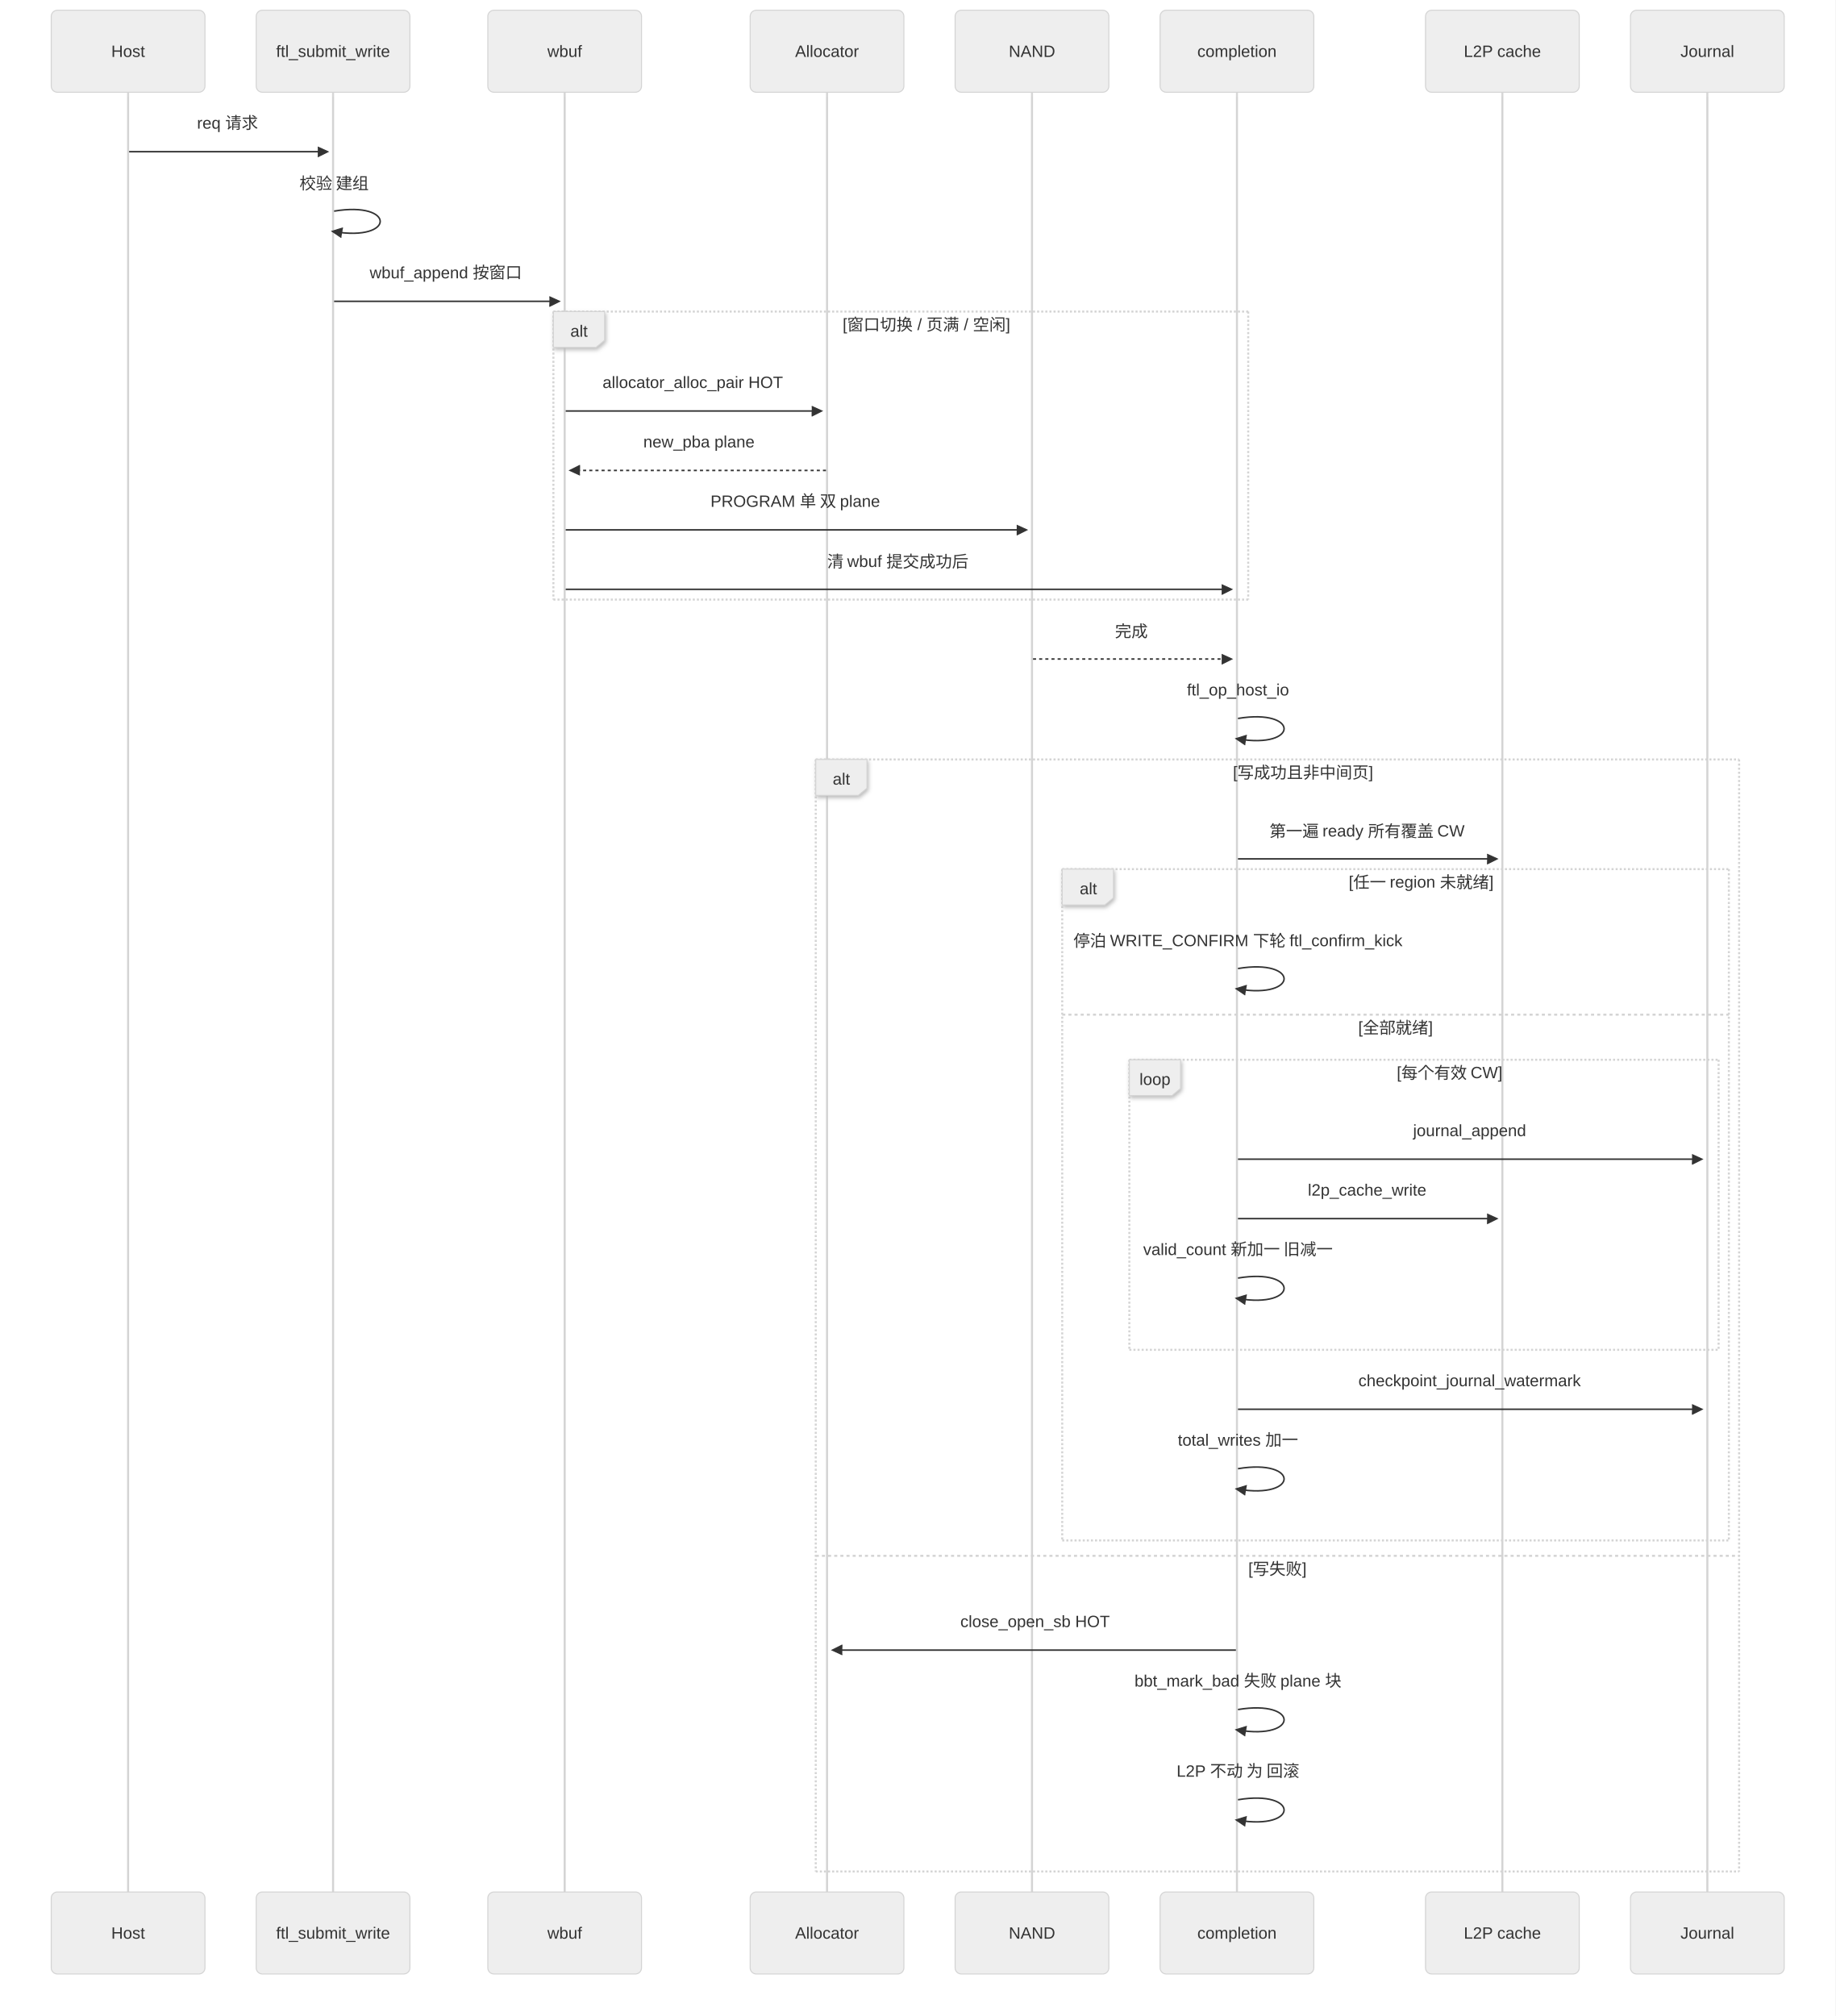
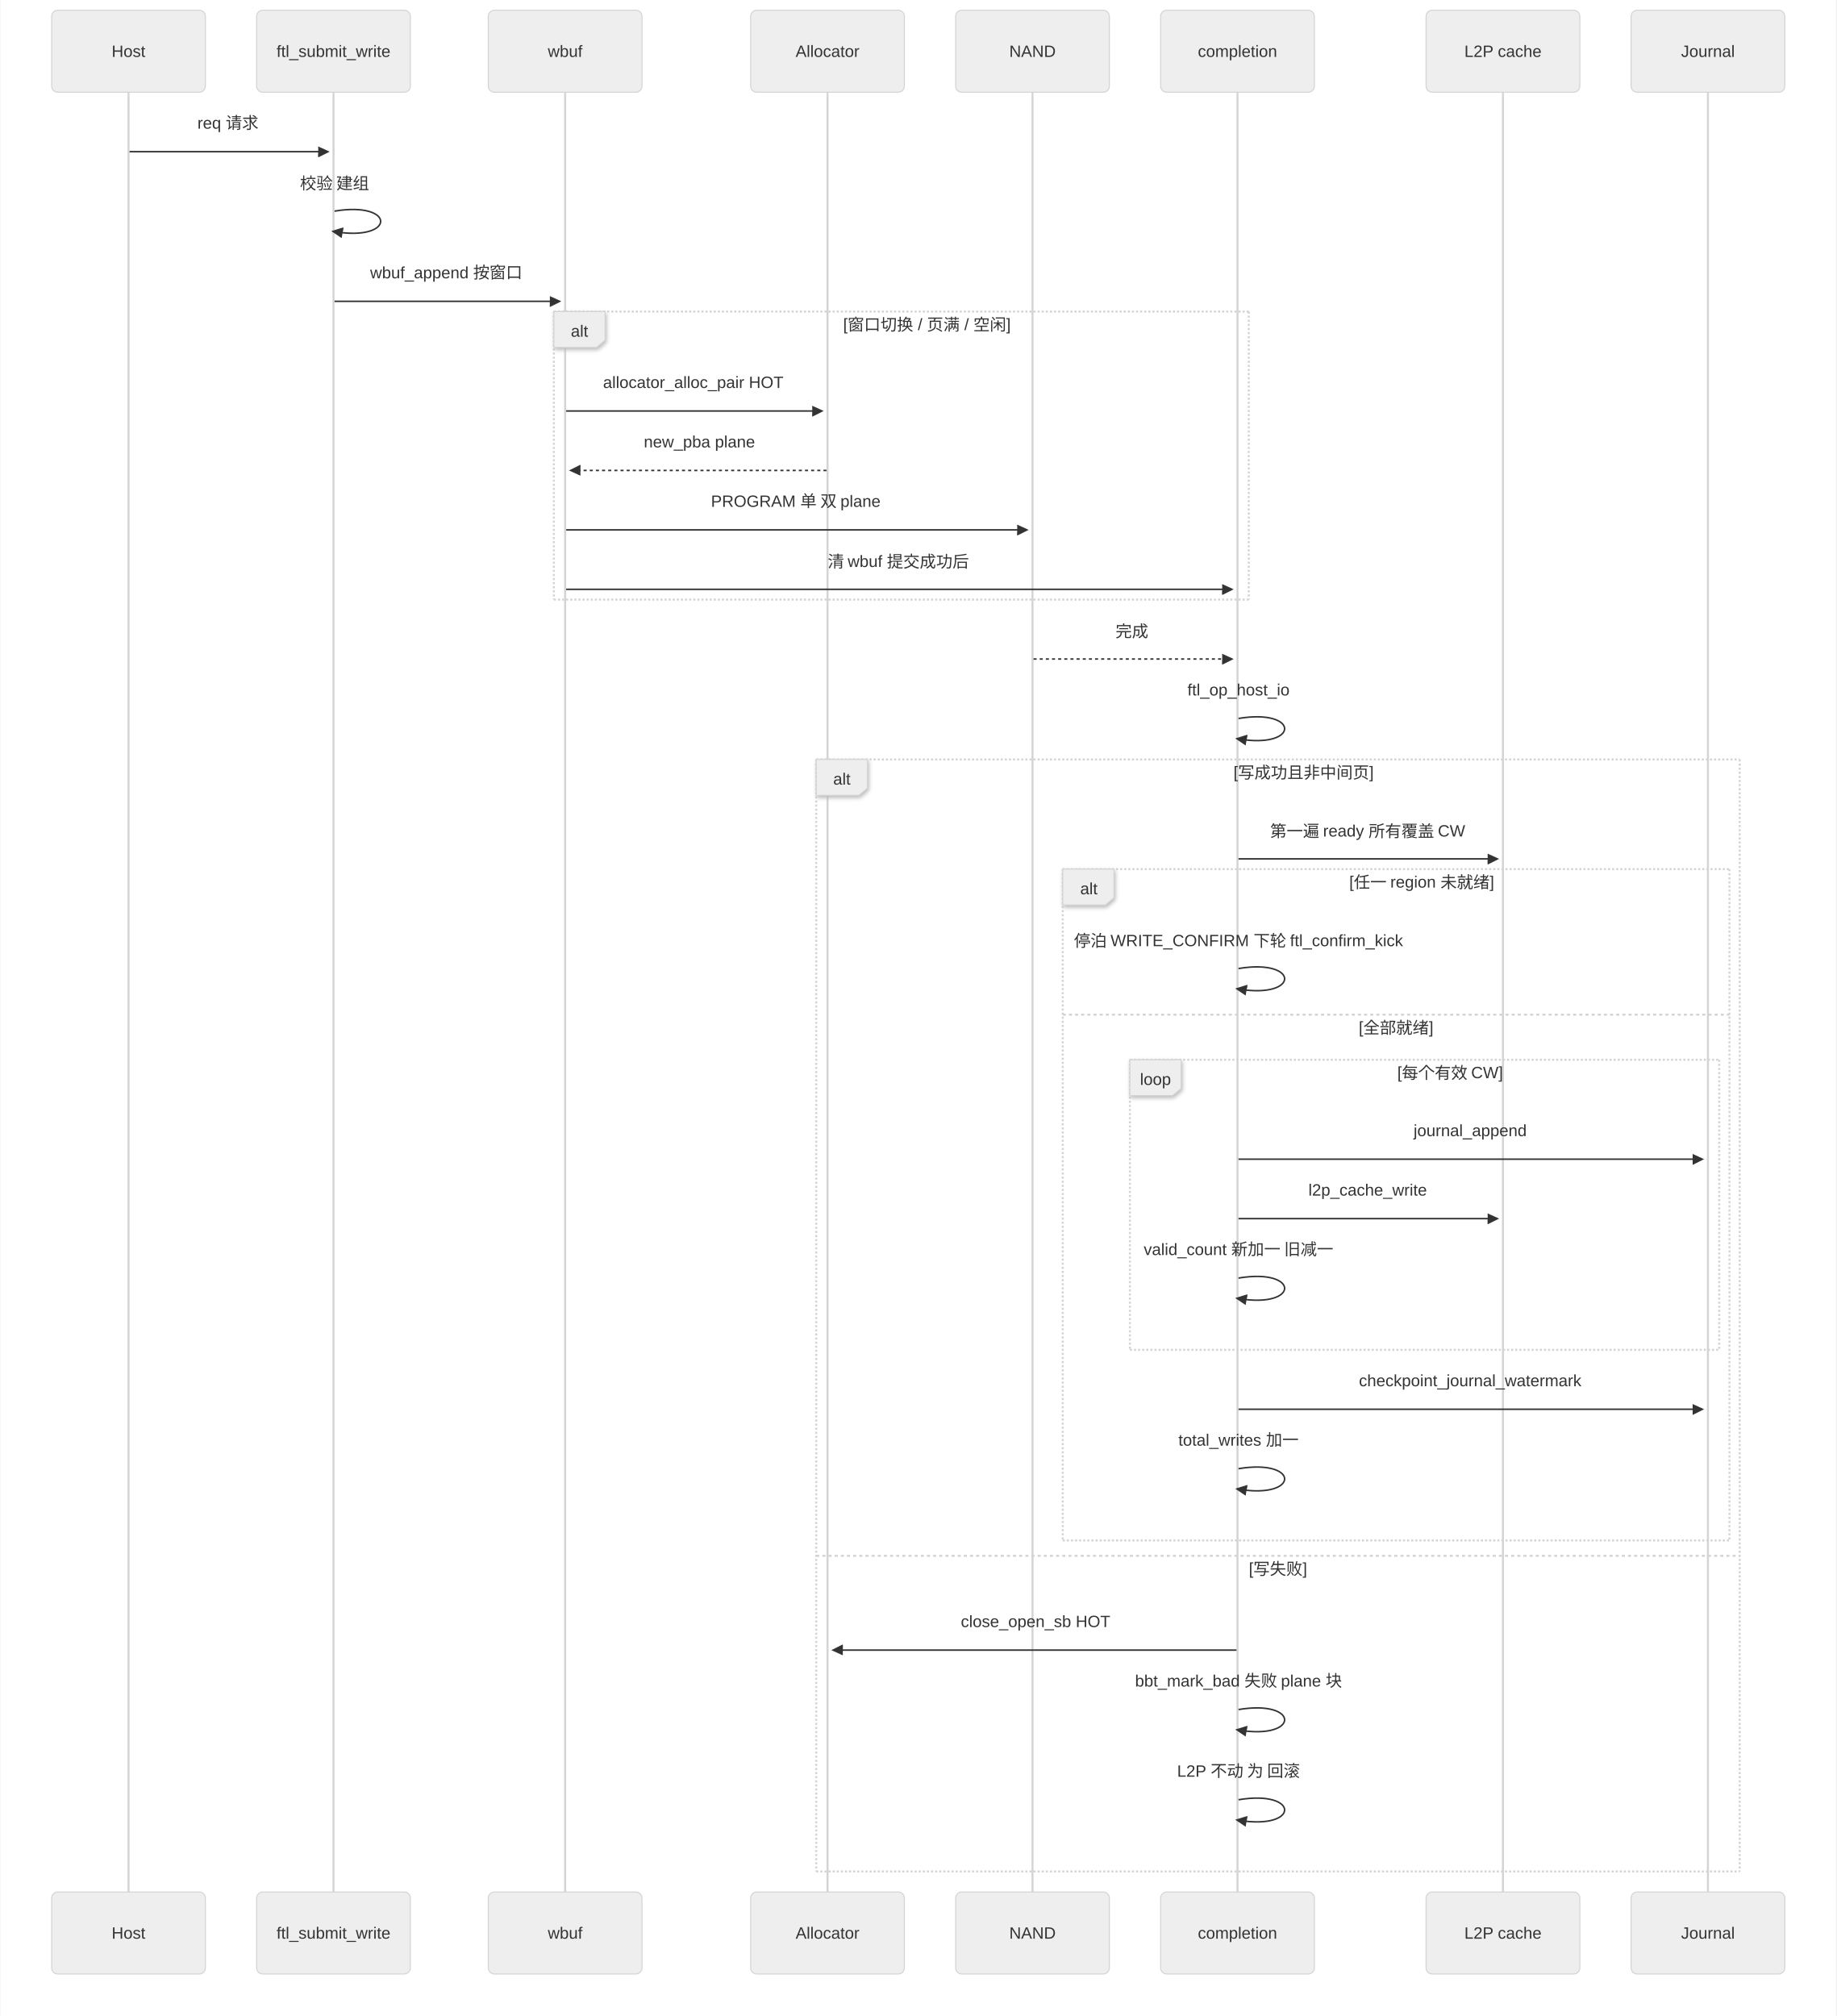
- <svg xmlns="http://www.w3.org/2000/svg" id="d22" width="100%" style="max-width: 1791px;" viewBox="-50 -10 1791 1967" role="graphics-document document" aria-roledescription="sequence">
+ <svg xmlns="http://www.w3.org/2000/svg" id="d22" width="900" height="988" viewBox="-50 -10 1791 1967" role="graphics-document document" aria-roledescription="sequence">
  <rect x="-50" y="-10" width="1791" height="1967" fill="#ffffff" />
  <g>
    <rect x="1541" y="1836" fill="#eaeaea" stroke="#666" width="150" height="80" name="J" rx="6" ry="6" class="actor actor-bottom" data-look="neo" filter="url(#d22-drop-shadow)" />
    <text x="1616" y="1876" dominant-baseline="central" alignment-baseline="central" class="actor actor-box" style="text-anchor: middle; font-size: 16px; font-weight: 400;">
      <tspan x="1616" dy="0">Journal</tspan>
    </text>
  </g>
  <g>
    <rect x="1341" y="1836" fill="#eaeaea" stroke="#666" width="150" height="80" name="L" rx="6" ry="6" class="actor actor-bottom" data-look="neo" filter="url(#d22-drop-shadow)" />
    <text x="1416" y="1876" dominant-baseline="central" alignment-baseline="central" class="actor actor-box" style="text-anchor: middle; font-size: 16px; font-weight: 400;">
      <tspan x="1416" dy="0">L2P cache</tspan>
    </text>
  </g>
  <g>
    <rect x="1082" y="1836" fill="#eaeaea" stroke="#666" width="150" height="80" name="C" rx="6" ry="6" class="actor actor-bottom" data-look="neo" filter="url(#d22-drop-shadow)" />
    <text x="1157" y="1876" dominant-baseline="central" alignment-baseline="central" class="actor actor-box" style="text-anchor: middle; font-size: 16px; font-weight: 400;">
      <tspan x="1157" dy="0">completion</tspan>
    </text>
  </g>
  <g>
    <rect x="882" y="1836" fill="#eaeaea" stroke="#666" width="150" height="80" name="N" rx="6" ry="6" class="actor actor-bottom" data-look="neo" filter="url(#d22-drop-shadow)" />
    <text x="957" y="1876" dominant-baseline="central" alignment-baseline="central" class="actor actor-box" style="text-anchor: middle; font-size: 16px; font-weight: 400;">
      <tspan x="957" dy="0">NAND</tspan>
    </text>
  </g>
  <g>
    <rect x="682" y="1836" fill="#eaeaea" stroke="#666" width="150" height="80" name="A" rx="6" ry="6" class="actor actor-bottom" data-look="neo" filter="url(#d22-drop-shadow)" />
    <text x="757" y="1876" dominant-baseline="central" alignment-baseline="central" class="actor actor-box" style="text-anchor: middle; font-size: 16px; font-weight: 400;">
      <tspan x="757" dy="0">Allocator</tspan>
    </text>
  </g>
  <g>
    <rect x="426" y="1836" fill="#eaeaea" stroke="#666" width="150" height="80" name="W" rx="6" ry="6" class="actor actor-bottom" data-look="neo" filter="url(#d22-drop-shadow)" />
    <text x="501" y="1876" dominant-baseline="central" alignment-baseline="central" class="actor actor-box" style="text-anchor: middle; font-size: 16px; font-weight: 400;">
      <tspan x="501" dy="0">wbuf</tspan>
    </text>
  </g>
  <g>
    <rect x="200" y="1836" fill="#eaeaea" stroke="#666" width="150" height="80" name="F" rx="6" ry="6" class="actor actor-bottom" data-look="neo" filter="url(#d22-drop-shadow)" />
    <text x="275" y="1876" dominant-baseline="central" alignment-baseline="central" class="actor actor-box" style="text-anchor: middle; font-size: 16px; font-weight: 400;">
      <tspan x="275" dy="0">ftl_submit_write</tspan>
    </text>
  </g>
  <g>
    <rect x="0" y="1836" fill="#eaeaea" stroke="#666" width="150" height="80" name="H" rx="6" ry="6" class="actor actor-bottom" data-look="neo" filter="url(#d22-drop-shadow)" />
    <text x="75" y="1876" dominant-baseline="central" alignment-baseline="central" class="actor actor-box" style="text-anchor: middle; font-size: 16px; font-weight: 400;">
      <tspan x="75" dy="0">Host</tspan>
    </text>
  </g>
  <g>
    <line id="actor7" x1="1616" y1="80" x2="1616" y2="1836" class="actor-line 200" stroke-width="0.5px" stroke="#999" name="J" data-et="life-line" data-id="J" />
    <g id="root-7" data-look="neo" data-et="participant" data-type="participant" data-id="J">
      <rect x="1541" y="0" fill="#eaeaea" stroke="#666" width="150" height="80" name="J" rx="6" ry="6" class="actor actor-top" data-look="neo" filter="url(#d22-drop-shadow)" />
      <text x="1616" y="40" dominant-baseline="central" alignment-baseline="central" class="actor actor-box" style="text-anchor: middle; font-size: 16px; font-weight: 400;">
        <tspan x="1616" dy="0">Journal</tspan>
      </text>
    </g>
  </g>
  <g>
    <line id="actor6" x1="1416" y1="80" x2="1416" y2="1836" class="actor-line 200" stroke-width="0.5px" stroke="#999" name="L" data-et="life-line" data-id="L" />
    <g id="root-6" data-look="neo" data-et="participant" data-type="participant" data-id="L">
      <rect x="1341" y="0" fill="#eaeaea" stroke="#666" width="150" height="80" name="L" rx="6" ry="6" class="actor actor-top" data-look="neo" filter="url(#d22-drop-shadow)" />
      <text x="1416" y="40" dominant-baseline="central" alignment-baseline="central" class="actor actor-box" style="text-anchor: middle; font-size: 16px; font-weight: 400;">
        <tspan x="1416" dy="0">L2P cache</tspan>
      </text>
    </g>
  </g>
  <g>
    <line id="actor5" x1="1157" y1="80" x2="1157" y2="1836" class="actor-line 200" stroke-width="0.5px" stroke="#999" name="C" data-et="life-line" data-id="C" />
    <g id="root-5" data-look="neo" data-et="participant" data-type="participant" data-id="C">
      <rect x="1082" y="0" fill="#eaeaea" stroke="#666" width="150" height="80" name="C" rx="6" ry="6" class="actor actor-top" data-look="neo" filter="url(#d22-drop-shadow)" />
      <text x="1157" y="40" dominant-baseline="central" alignment-baseline="central" class="actor actor-box" style="text-anchor: middle; font-size: 16px; font-weight: 400;">
        <tspan x="1157" dy="0">completion</tspan>
      </text>
    </g>
  </g>
  <g>
    <line id="actor4" x1="957" y1="80" x2="957" y2="1836" class="actor-line 200" stroke-width="0.5px" stroke="#999" name="N" data-et="life-line" data-id="N" />
    <g id="root-4" data-look="neo" data-et="participant" data-type="participant" data-id="N">
      <rect x="882" y="0" fill="#eaeaea" stroke="#666" width="150" height="80" name="N" rx="6" ry="6" class="actor actor-top" data-look="neo" filter="url(#d22-drop-shadow)" />
      <text x="957" y="40" dominant-baseline="central" alignment-baseline="central" class="actor actor-box" style="text-anchor: middle; font-size: 16px; font-weight: 400;">
        <tspan x="957" dy="0">NAND</tspan>
      </text>
    </g>
  </g>
  <g>
    <line id="actor3" x1="757" y1="80" x2="757" y2="1836" class="actor-line 200" stroke-width="0.5px" stroke="#999" name="A" data-et="life-line" data-id="A" />
    <g id="root-3" data-look="neo" data-et="participant" data-type="participant" data-id="A">
      <rect x="682" y="0" fill="#eaeaea" stroke="#666" width="150" height="80" name="A" rx="6" ry="6" class="actor actor-top" data-look="neo" filter="url(#d22-drop-shadow)" />
      <text x="757" y="40" dominant-baseline="central" alignment-baseline="central" class="actor actor-box" style="text-anchor: middle; font-size: 16px; font-weight: 400;">
        <tspan x="757" dy="0">Allocator</tspan>
      </text>
    </g>
  </g>
  <g>
    <line id="actor2" x1="501" y1="80" x2="501" y2="1836" class="actor-line 200" stroke-width="0.5px" stroke="#999" name="W" data-et="life-line" data-id="W" />
    <g id="root-2" data-look="neo" data-et="participant" data-type="participant" data-id="W">
      <rect x="426" y="0" fill="#eaeaea" stroke="#666" width="150" height="80" name="W" rx="6" ry="6" class="actor actor-top" data-look="neo" filter="url(#d22-drop-shadow)" />
      <text x="501" y="40" dominant-baseline="central" alignment-baseline="central" class="actor actor-box" style="text-anchor: middle; font-size: 16px; font-weight: 400;">
        <tspan x="501" dy="0">wbuf</tspan>
      </text>
    </g>
  </g>
  <g>
    <line id="actor1" x1="275" y1="80" x2="275" y2="1836" class="actor-line 200" stroke-width="0.5px" stroke="#999" name="F" data-et="life-line" data-id="F" />
    <g id="root-1" data-look="neo" data-et="participant" data-type="participant" data-id="F">
      <rect x="200" y="0" fill="#eaeaea" stroke="#666" width="150" height="80" name="F" rx="6" ry="6" class="actor actor-top" data-look="neo" filter="url(#d22-drop-shadow)" />
      <text x="275" y="40" dominant-baseline="central" alignment-baseline="central" class="actor actor-box" style="text-anchor: middle; font-size: 16px; font-weight: 400;">
        <tspan x="275" dy="0">ftl_submit_write</tspan>
      </text>
    </g>
  </g>
  <g>
    <line id="actor0" x1="75" y1="80" x2="75" y2="1836" class="actor-line 200" stroke-width="0.5px" stroke="#999" name="H" data-et="life-line" data-id="H" />
    <g id="root-0" data-look="neo" data-et="participant" data-type="participant" data-id="H">
      <rect x="0" y="0" fill="#eaeaea" stroke="#666" width="150" height="80" name="H" rx="6" ry="6" class="actor actor-top" data-look="neo" filter="url(#d22-drop-shadow)" />
      <text x="75" y="40" dominant-baseline="central" alignment-baseline="central" class="actor actor-box" style="text-anchor: middle; font-size: 16px; font-weight: 400;">
        <tspan x="75" dy="0">Host</tspan>
      </text>
    </g>
  </g>
  <style>#d22{font-family:"trebuchet ms",verdana,arial,sans-serif;font-size:16px;fill:#000000;}@keyframes edge-animation-frame{from{stroke-dashoffset:0;}}@keyframes dash{to{stroke-dashoffset:0;}}#d22 .edge-animation-slow{stroke-dasharray:9,5!important;stroke-dashoffset:900;animation:dash 50s linear infinite;stroke-linecap:round;}#d22 .edge-animation-fast{stroke-dasharray:9,5!important;stroke-dashoffset:900;animation:dash 20s linear infinite;stroke-linecap:round;}#d22 .error-icon{fill:#552222;}#d22 .error-text{fill:#552222;stroke:#552222;}#d22 .edge-thickness-normal{stroke-width:1px;}#d22 .edge-thickness-thick{stroke-width:3.5px;}#d22 .edge-pattern-solid{stroke-dasharray:0;}#d22 .edge-thickness-invisible{stroke-width:0;fill:none;}#d22 .edge-pattern-dashed{stroke-dasharray:3;}#d22 .edge-pattern-dotted{stroke-dasharray:2;}#d22 .marker{fill:#666;stroke:#666;}#d22 .marker.cross{stroke:#666;}#d22 svg{font-family:"trebuchet ms",verdana,arial,sans-serif;font-size:16px;}#d22 p{margin:0;}#d22 .actor{stroke:hsl(0, 0%, 83%);fill:#eee;stroke-width:1;}#d22 rect.actor.outer-path[data-look="neo"]{filter:drop-shadow( 1px 2px 2px rgba(185,185,185,1));}#d22 rect.note[data-look="neo"]{stroke:#999;fill:#666;filter:drop-shadow( 1px 2px 2px rgba(185,185,185,1));}#d22 text.actor&gt;tspan{fill:#333;stroke:none;}#d22 .actor-line{stroke:hsl(0, 0%, 83%);}#d22 .innerArc{stroke-width:1.5;stroke-dasharray:none;}#d22 .messageLine0{stroke-width:1.5;stroke-dasharray:none;stroke:#333;}#d22 .messageLine1{stroke-width:1.5;stroke-dasharray:2,2;stroke:#333;}#d22 [id$="-arrowhead"] path{fill:#333;stroke:#333;}#d22 .sequenceNumber{fill:white;}#d22 [id$="-sequencenumber"]{fill:#333;}#d22 [id$="-crosshead"] path{fill:#333;stroke:#333;}#d22 .messageText{fill:#333;stroke:none;}#d22 .labelBox{stroke:hsl(0, 0%, 83%);fill:#eee;filter:drop-shadow( 1px 2px 2px rgba(185,185,185,1));}#d22 .labelText,#d22 .labelText&gt;tspan{fill:#333;stroke:none;}#d22 .loopText,#d22 .loopText&gt;tspan{fill:#333;stroke:none;}#d22 .sectionTitle,#d22 .sectionTitle&gt;tspan{fill:#333;stroke:none;}#d22 .loopLine{stroke-width:2px;stroke-dasharray:2,2;stroke:hsl(0, 0%, 83%);fill:hsl(0, 0%, 83%);}#d22 .note{stroke:#999;fill:#666;}#d22 .noteText,#d22 .noteText&gt;tspan{fill:#fff;stroke:none;}#d22 .activation0{fill:#f4f4f4;stroke:#666;}#d22 .activation1{fill:#f4f4f4;stroke:#666;}#d22 .activation2{fill:#f4f4f4;stroke:#666;}#d22 .actorPopupMenu{position:absolute;}#d22 .actorPopupMenuPanel{position:absolute;fill:#eee;box-shadow:0px 8px 16px 0px rgba(0,0,0,0.2);filter:drop-shadow(3px 5px 2px rgb(0 0 0 / 0.4));}#d22 .actor-man circle,#d22 line{fill:#eee;stroke-width:2px;}#d22 g rect.rect{filter:drop-shadow( 1px 2px 2px rgba(185,185,185,1));stroke:#999;}#d22 .node .neo-node{stroke:#999;}#d22 [data-look="neo"].node rect,#d22 [data-look="neo"].cluster rect,#d22 [data-look="neo"].node polygon{stroke:url(#d22-gradient);filter:drop-shadow( 1px 2px 2px rgba(185,185,185,1));}#d22 [data-look="neo"].swimlane.cluster rect{filter:none;}#d22 [data-look="neo"].node path{stroke:url(#d22-gradient);stroke-width:1px;}#d22 [data-look="neo"].node .outer-path{filter:drop-shadow( 1px 2px 2px rgba(185,185,185,1));}#d22 [data-look="neo"].node .neo-line path{stroke:#999;filter:none;}#d22 [data-look="neo"].node circle{stroke:url(#d22-gradient);filter:drop-shadow( 1px 2px 2px rgba(185,185,185,1));}#d22 [data-look="neo"].node circle .state-start{fill:#000000;}#d22 [data-look="neo"].icon-shape .icon{fill:url(#d22-gradient);filter:drop-shadow( 1px 2px 2px rgba(185,185,185,1));}#d22 [data-look="neo"].icon-shape .icon-neo path{stroke:url(#d22-gradient);filter:drop-shadow( 1px 2px 2px rgba(185,185,185,1));}#d22 :root{--mermaid-font-family:"trebuchet ms",verdana,arial,sans-serif;}</style>
  <g />
  <defs>
    <symbol id="d22-computer" width="24" height="24">
      <path transform="scale(.5)" d="M2 2v13h20v-13h-20zm18 11h-16v-9h16v9zm-10.228 6l.466-1h3.524l.467 1h-4.457zm14.228 3h-24l2-6h2.104l-1.33 4h18.45l-1.297-4h2.073l2 6zm-5-10h-14v-7h14v7z" />
    </symbol>
  </defs>
  <defs>
    <symbol id="d22-database" fill-rule="evenodd" clip-rule="evenodd">
      <path transform="scale(.5)" d="M12.258.001l.256.004.255.005.253.008.251.01.249.012.247.015.246.016.242.019.241.02.239.023.236.024.233.027.231.028.229.031.225.032.223.034.22.036.217.038.214.04.211.041.208.043.205.045.201.046.198.048.194.05.191.051.187.053.183.054.18.056.175.057.172.059.168.06.163.061.16.063.155.064.15.066.074.033.073.033.071.034.07.034.069.035.068.035.067.035.066.035.064.036.064.036.062.036.06.036.06.037.058.037.058.037.055.038.055.038.053.038.052.038.051.039.05.039.048.039.047.039.045.04.044.04.043.04.041.04.04.041.039.041.037.041.036.041.034.041.033.042.032.042.03.042.029.042.027.042.026.043.024.043.023.043.021.043.02.043.018.044.017.043.015.044.013.044.012.044.011.045.009.044.007.045.006.045.004.045.002.045.001.045v17l-.001.045-.002.045-.004.045-.006.045-.007.045-.009.044-.011.045-.012.044-.013.044-.015.044-.017.043-.018.044-.02.043-.021.043-.023.043-.024.043-.026.043-.027.042-.029.042-.03.042-.032.042-.033.042-.034.041-.036.041-.037.041-.039.041-.04.041-.041.04-.043.04-.044.04-.045.04-.047.039-.048.039-.05.039-.051.039-.052.038-.053.038-.055.038-.055.038-.058.037-.058.037-.06.037-.06.036-.062.036-.064.036-.064.036-.066.035-.067.035-.068.035-.069.035-.07.034-.071.034-.073.033-.074.033-.15.066-.155.064-.16.063-.163.061-.168.06-.172.059-.175.057-.18.056-.183.054-.187.053-.191.051-.194.05-.198.048-.201.046-.205.045-.208.043-.211.041-.214.04-.217.038-.22.036-.223.034-.225.032-.229.031-.231.028-.233.027-.236.024-.239.023-.241.02-.242.019-.246.016-.247.015-.249.012-.251.01-.253.008-.255.005-.256.004-.258.001-.258-.001-.256-.004-.255-.005-.253-.008-.251-.01-.249-.012-.247-.015-.245-.016-.243-.019-.241-.02-.238-.023-.236-.024-.234-.027-.231-.028-.228-.031-.226-.032-.223-.034-.22-.036-.217-.038-.214-.04-.211-.041-.208-.043-.204-.045-.201-.046-.198-.048-.195-.05-.19-.051-.187-.053-.184-.054-.179-.056-.176-.057-.172-.059-.167-.06-.164-.061-.159-.063-.155-.064-.151-.066-.074-.033-.072-.033-.072-.034-.07-.034-.069-.035-.068-.035-.067-.035-.066-.035-.064-.036-.063-.036-.062-.036-.061-.036-.06-.037-.058-.037-.057-.037-.056-.038-.055-.038-.053-.038-.052-.038-.051-.039-.049-.039-.049-.039-.046-.039-.046-.04-.044-.04-.043-.04-.041-.04-.04-.041-.039-.041-.037-.041-.036-.041-.034-.041-.033-.042-.032-.042-.03-.042-.029-.042-.027-.042-.026-.043-.024-.043-.023-.043-.021-.043-.02-.043-.018-.044-.017-.043-.015-.044-.013-.044-.012-.044-.011-.045-.009-.044-.007-.045-.006-.045-.004-.045-.002-.045-.001-.045v-17l.001-.045.002-.045.004-.045.006-.045.007-.045.009-.044.011-.045.012-.044.013-.044.015-.044.017-.043.018-.044.02-.043.021-.043.023-.043.024-.043.026-.043.027-.042.029-.042.03-.042.032-.042.033-.042.034-.041.036-.041.037-.041.039-.041.04-.041.041-.04.043-.04.044-.04.046-.04.046-.039.049-.039.049-.039.051-.039.052-.038.053-.038.055-.038.056-.038.057-.037.058-.037.06-.037.061-.036.062-.036.063-.036.064-.036.066-.035.067-.035.068-.035.069-.035.07-.034.072-.034.072-.033.074-.033.151-.066.155-.064.159-.063.164-.061.167-.06.172-.059.176-.057.179-.056.184-.054.187-.053.19-.051.195-.05.198-.048.201-.046.204-.045.208-.043.211-.041.214-.04.217-.038.22-.036.223-.034.226-.032.228-.031.231-.028.234-.027.236-.024.238-.023.241-.02.243-.019.245-.016.247-.015.249-.012.251-.01.253-.008.255-.005.256-.004.258-.001.258.001zm-9.258 20.499v.01l.001.021.003.021.004.022.005.021.006.022.007.022.009.023.01.022.011.023.012.023.013.023.015.023.016.024.017.023.018.024.019.024.021.024.022.025.023.024.024.025.052.049.056.05.061.051.066.051.07.051.075.051.079.052.084.052.088.052.092.052.097.052.102.051.105.052.11.052.114.051.119.051.123.051.127.05.131.05.135.05.139.048.144.049.147.047.152.047.155.047.16.045.163.045.167.043.171.043.176.041.178.041.183.039.187.039.19.037.194.035.197.035.202.033.204.031.209.03.212.029.216.027.219.025.222.024.226.021.23.02.233.018.236.016.24.015.243.012.246.01.249.008.253.005.256.004.259.001.26-.001.257-.004.254-.005.25-.008.247-.011.244-.012.241-.014.237-.016.233-.018.231-.021.226-.021.224-.024.22-.026.216-.027.212-.028.21-.031.205-.031.202-.034.198-.034.194-.036.191-.037.187-.039.183-.04.179-.04.175-.042.172-.043.168-.044.163-.045.16-.046.155-.046.152-.047.148-.048.143-.049.139-.049.136-.05.131-.05.126-.05.123-.051.118-.052.114-.051.11-.052.106-.052.101-.052.096-.052.092-.052.088-.053.083-.051.079-.052.074-.052.07-.051.065-.051.06-.051.056-.05.051-.05.023-.024.023-.025.021-.024.02-.024.019-.024.018-.024.017-.024.015-.023.014-.024.013-.023.012-.023.01-.023.01-.022.008-.022.006-.022.006-.022.004-.022.004-.021.001-.021.001-.021v-4.127l-.077.055-.08.053-.083.054-.085.053-.087.052-.09.052-.093.051-.095.05-.097.05-.1.049-.102.049-.105.048-.106.047-.109.047-.111.046-.114.045-.115.045-.118.044-.12.043-.122.042-.124.042-.126.041-.128.04-.13.04-.132.038-.134.038-.135.037-.138.037-.139.035-.142.035-.143.034-.144.033-.147.032-.148.031-.15.03-.151.03-.153.029-.154.027-.156.027-.158.026-.159.025-.161.024-.162.023-.163.022-.165.021-.166.02-.167.019-.169.018-.169.017-.171.016-.173.015-.173.014-.175.013-.175.012-.177.011-.178.01-.179.008-.179.008-.181.006-.182.005-.182.004-.184.003-.184.002h-.37l-.184-.002-.184-.003-.182-.004-.182-.005-.181-.006-.179-.008-.179-.008-.178-.01-.176-.011-.176-.012-.175-.013-.173-.014-.172-.015-.171-.016-.17-.017-.169-.018-.167-.019-.166-.02-.165-.021-.163-.022-.162-.023-.161-.024-.159-.025-.157-.026-.156-.027-.155-.027-.153-.029-.151-.03-.15-.03-.148-.031-.146-.032-.145-.033-.143-.034-.141-.035-.14-.035-.137-.037-.136-.037-.134-.038-.132-.038-.13-.04-.128-.04-.126-.041-.124-.042-.122-.042-.12-.044-.117-.043-.116-.045-.113-.045-.112-.046-.109-.047-.106-.047-.105-.048-.102-.049-.1-.049-.097-.05-.095-.05-.093-.052-.09-.051-.087-.052-.085-.053-.083-.054-.08-.054-.077-.054v4.127zm0-5.654v.011l.001.021.003.021.004.021.005.022.006.022.007.022.009.022.01.022.011.023.012.023.013.023.015.024.016.023.017.024.018.024.019.024.021.024.022.024.023.025.024.024.052.05.056.05.061.05.066.051.07.051.075.052.079.051.084.052.088.052.092.052.097.052.102.052.105.052.11.051.114.051.119.052.123.05.127.051.131.05.135.049.139.049.144.048.147.048.152.047.155.046.16.045.163.045.167.044.171.042.176.042.178.04.183.04.187.038.19.037.194.036.197.034.202.033.204.032.209.03.212.028.216.027.219.025.222.024.226.022.23.02.233.018.236.016.24.014.243.012.246.01.249.008.253.006.256.003.259.001.26-.001.257-.003.254-.006.25-.008.247-.01.244-.012.241-.015.237-.016.233-.018.231-.02.226-.022.224-.024.22-.025.216-.027.212-.029.21-.03.205-.032.202-.033.198-.035.194-.036.191-.037.187-.039.183-.039.179-.041.175-.042.172-.043.168-.044.163-.045.16-.045.155-.047.152-.047.148-.048.143-.048.139-.05.136-.049.131-.05.126-.051.123-.051.118-.051.114-.052.11-.052.106-.052.101-.052.096-.052.092-.052.088-.052.083-.052.079-.052.074-.051.07-.052.065-.051.06-.05.056-.051.051-.049.023-.025.023-.024.021-.025.02-.024.019-.024.018-.024.017-.024.015-.023.014-.023.013-.024.012-.022.01-.023.01-.023.008-.022.006-.022.006-.022.004-.021.004-.022.001-.021.001-.021v-4.139l-.077.054-.08.054-.083.054-.085.052-.087.053-.09.051-.093.051-.095.051-.097.05-.1.049-.102.049-.105.048-.106.047-.109.047-.111.046-.114.045-.115.044-.118.044-.12.044-.122.042-.124.042-.126.041-.128.04-.13.039-.132.039-.134.038-.135.037-.138.036-.139.036-.142.035-.143.033-.144.033-.147.033-.148.031-.15.03-.151.03-.153.028-.154.028-.156.027-.158.026-.159.025-.161.024-.162.023-.163.022-.165.021-.166.02-.167.019-.169.018-.169.017-.171.016-.173.015-.173.014-.175.013-.175.012-.177.011-.178.009-.179.009-.179.007-.181.007-.182.005-.182.004-.184.003-.184.002h-.37l-.184-.002-.184-.003-.182-.004-.182-.005-.181-.007-.179-.007-.179-.009-.178-.009-.176-.011-.176-.012-.175-.013-.173-.014-.172-.015-.171-.016-.17-.017-.169-.018-.167-.019-.166-.02-.165-.021-.163-.022-.162-.023-.161-.024-.159-.025-.157-.026-.156-.027-.155-.028-.153-.028-.151-.03-.15-.03-.148-.031-.146-.033-.145-.033-.143-.033-.141-.035-.14-.036-.137-.036-.136-.037-.134-.038-.132-.039-.13-.039-.128-.04-.126-.041-.124-.042-.122-.043-.12-.043-.117-.044-.116-.044-.113-.046-.112-.046-.109-.046-.106-.047-.105-.048-.102-.049-.1-.049-.097-.05-.095-.051-.093-.051-.09-.051-.087-.053-.085-.052-.083-.054-.08-.054-.077-.054v4.139zm0-5.666v.011l.001.02.003.022.004.021.005.022.006.021.007.022.009.023.01.022.011.023.012.023.013.023.015.023.016.024.017.024.018.023.019.024.021.025.022.024.023.024.024.025.052.05.056.05.061.05.066.051.07.051.075.052.079.051.084.052.088.052.092.052.097.052.102.052.105.051.11.052.114.051.119.051.123.051.127.05.131.05.135.05.139.049.144.048.147.048.152.047.155.046.16.045.163.045.167.043.171.043.176.042.178.04.183.04.187.038.19.037.194.036.197.034.202.033.204.032.209.03.212.028.216.027.219.025.222.024.226.021.23.02.233.018.236.017.24.014.243.012.246.01.249.008.253.006.256.003.259.001.26-.001.257-.003.254-.006.25-.008.247-.01.244-.013.241-.014.237-.016.233-.018.231-.02.226-.022.224-.024.22-.025.216-.027.212-.029.21-.03.205-.032.202-.033.198-.035.194-.036.191-.037.187-.039.183-.039.179-.041.175-.042.172-.043.168-.044.163-.045.16-.045.155-.047.152-.047.148-.048.143-.049.139-.049.136-.049.131-.051.126-.05.123-.051.118-.052.114-.051.11-.052.106-.052.101-.052.096-.052.092-.052.088-.052.083-.052.079-.052.074-.052.07-.051.065-.051.06-.051.056-.05.051-.049.023-.025.023-.025.021-.024.02-.024.019-.024.018-.024.017-.024.015-.023.014-.024.013-.023.012-.023.01-.022.01-.023.008-.022.006-.022.006-.022.004-.022.004-.021.001-.021.001-.021v-4.153l-.077.054-.08.054-.083.053-.085.053-.087.053-.09.051-.093.051-.095.051-.097.05-.1.049-.102.048-.105.048-.106.048-.109.046-.111.046-.114.046-.115.044-.118.044-.12.043-.122.043-.124.042-.126.041-.128.04-.13.039-.132.039-.134.038-.135.037-.138.036-.139.036-.142.034-.143.034-.144.033-.147.032-.148.032-.15.03-.151.03-.153.028-.154.028-.156.027-.158.026-.159.024-.161.024-.162.023-.163.023-.165.021-.166.02-.167.019-.169.018-.169.017-.171.016-.173.015-.173.014-.175.013-.175.012-.177.01-.178.01-.179.009-.179.007-.181.006-.182.006-.182.004-.184.003-.184.001-.185.001-.185-.001-.184-.001-.184-.003-.182-.004-.182-.006-.181-.006-.179-.007-.179-.009-.178-.01-.176-.01-.176-.012-.175-.013-.173-.014-.172-.015-.171-.016-.17-.017-.169-.018-.167-.019-.166-.02-.165-.021-.163-.023-.162-.023-.161-.024-.159-.024-.157-.026-.156-.027-.155-.028-.153-.028-.151-.03-.15-.03-.148-.032-.146-.032-.145-.033-.143-.034-.141-.034-.14-.036-.137-.036-.136-.037-.134-.038-.132-.039-.13-.039-.128-.041-.126-.041-.124-.041-.122-.043-.12-.043-.117-.044-.116-.044-.113-.046-.112-.046-.109-.046-.106-.048-.105-.048-.102-.048-.1-.05-.097-.049-.095-.051-.093-.051-.09-.052-.087-.052-.085-.053-.083-.053-.08-.054-.077-.054v4.153zm8.74-8.179l-.257.004-.254.005-.25.008-.247.011-.244.012-.241.014-.237.016-.233.018-.231.021-.226.022-.224.023-.22.026-.216.027-.212.028-.21.031-.205.032-.202.033-.198.034-.194.036-.191.038-.187.038-.183.04-.179.041-.175.042-.172.043-.168.043-.163.045-.16.046-.155.046-.152.048-.148.048-.143.048-.139.049-.136.05-.131.05-.126.051-.123.051-.118.051-.114.052-.11.052-.106.052-.101.052-.096.052-.092.052-.088.052-.083.052-.079.052-.074.051-.07.052-.065.051-.06.05-.056.05-.051.05-.023.025-.023.024-.021.024-.02.025-.019.024-.018.024-.017.023-.015.024-.014.023-.013.023-.012.023-.01.023-.01.022-.008.022-.006.023-.006.021-.004.022-.004.021-.001.021-.001.021.001.021.001.021.004.021.004.022.006.021.006.023.008.022.01.022.01.023.012.023.013.023.014.023.015.024.017.023.018.024.019.024.02.025.021.024.023.024.023.025.051.05.056.05.06.05.065.051.07.052.074.051.079.052.083.052.088.052.092.052.096.052.101.052.106.052.11.052.114.052.118.051.123.051.126.051.131.05.136.05.139.049.143.048.148.048.152.048.155.046.16.046.163.045.168.043.172.043.175.042.179.041.183.04.187.038.191.038.194.036.198.034.202.033.205.032.21.031.212.028.216.027.22.026.224.023.226.022.231.021.233.018.237.016.241.014.244.012.247.011.25.008.254.005.257.004.26.001.26-.001.257-.004.254-.005.25-.008.247-.011.244-.012.241-.014.237-.016.233-.018.231-.021.226-.022.224-.023.22-.026.216-.027.212-.028.21-.031.205-.032.202-.033.198-.034.194-.036.191-.038.187-.038.183-.04.179-.041.175-.042.172-.043.168-.043.163-.045.16-.046.155-.046.152-.048.148-.048.143-.048.139-.049.136-.05.131-.05.126-.051.123-.051.118-.051.114-.052.11-.052.106-.052.101-.052.096-.052.092-.052.088-.052.083-.052.079-.052.074-.051.07-.052.065-.051.06-.05.056-.05.051-.05.023-.025.023-.024.021-.024.02-.025.019-.024.018-.024.017-.023.015-.024.014-.023.013-.023.012-.023.01-.023.01-.022.008-.022.006-.023.006-.021.004-.022.004-.021.001-.021.001-.021-.001-.021-.001-.021-.004-.021-.004-.022-.006-.021-.006-.023-.008-.022-.01-.022-.01-.023-.012-.023-.013-.023-.014-.023-.015-.024-.017-.023-.018-.024-.019-.024-.02-.025-.021-.024-.023-.024-.023-.025-.051-.05-.056-.05-.06-.05-.065-.051-.07-.052-.074-.051-.079-.052-.083-.052-.088-.052-.092-.052-.096-.052-.101-.052-.106-.052-.11-.052-.114-.052-.118-.051-.123-.051-.126-.051-.131-.05-.136-.05-.139-.049-.143-.048-.148-.048-.152-.048-.155-.046-.16-.046-.163-.045-.168-.043-.172-.043-.175-.042-.179-.041-.183-.04-.187-.038-.191-.038-.194-.036-.198-.034-.202-.033-.205-.032-.21-.031-.212-.028-.216-.027-.22-.026-.224-.023-.226-.022-.231-.021-.233-.018-.237-.016-.241-.014-.244-.012-.247-.011-.25-.008-.254-.005-.257-.004-.26-.001-.26.001z" />
    </symbol>
  </defs>
  <defs>
    <symbol id="d22-clock" width="24" height="24">
      <path transform="scale(.5)" d="M12 2c5.514 0 10 4.486 10 10s-4.486 10-10 10-10-4.486-10-10 4.486-10 10-10zm0-2c-6.627 0-12 5.373-12 12s5.373 12 12 12 12-5.373 12-12-5.373-12-12-12zm5.848 12.459c.202.038.202.333.001.372-1.907.361-6.045 1.111-6.547 1.111-.719 0-1.301-.582-1.301-1.301 0-.512.77-5.447 1.125-7.445.034-.192.312-.181.343.014l.985 6.238 5.394 1.011z" />
    </symbol>
  </defs>
  <defs>
    <marker id="d22-arrowhead" refX="7.9" refY="5" markerUnits="userSpaceOnUse" markerWidth="12" markerHeight="12" orient="auto-start-reverse">
      <path d="M -1 0 L 10 5 L 0 10 z" />
    </marker>
  </defs>
  <defs>
    <marker id="d22-crosshead" markerWidth="15" markerHeight="8" orient="auto" refX="4" refY="4.5">
      <path fill="none" stroke="#000000" stroke-width="1pt" d="M 1,2 L 6,7 M 6,2 L 1,7" style="stroke-dasharray: 0, 0;" />
    </marker>
  </defs>
  <defs>
    <marker id="d22-filled-head" refX="15.5" refY="7" markerWidth="20" markerHeight="28" orient="auto">
      <path d="M 18,7 L9,13 L14,7 L9,1 Z" />
    </marker>
  </defs>
  <defs>
    <marker id="d22-sequencenumber" refX="15" refY="15" markerWidth="60" markerHeight="40" orient="auto">
      <circle cx="15" cy="15" r="6" />
    </marker>
  </defs>
  <defs>
    <marker id="d22-solidTopArrowHead" refX="7.9" refY="7.25" markerUnits="userSpaceOnUse" markerWidth="12" markerHeight="12" orient="auto-start-reverse">
      <path d="M 0 0 L 10 8 L 0 8 z" />
    </marker>
  </defs>
  <defs>
    <marker id="d22-solidBottomArrowHead" refX="7.9" refY="0.75" markerUnits="userSpaceOnUse" markerWidth="12" markerHeight="12" orient="auto-start-reverse">
      <path d="M 0 0 L 10 0 L 0 8 z" />
    </marker>
  </defs>
  <defs>
    <marker id="d22-stickTopArrowHead" refX="7.5" refY="7" markerUnits="userSpaceOnUse" markerWidth="12" markerHeight="12" orient="auto-start-reverse">
      <path d="M 0 0 L 7 7" stroke="black" stroke-width="1.5" fill="none" />
    </marker>
  </defs>
  <defs>
    <marker id="d22-stickBottomArrowHead" refX="7.5" refY="0" markerUnits="userSpaceOnUse" markerWidth="12" markerHeight="12" orient="auto-start-reverse">
      <path d="M 0 7 L 7 0" stroke="black" stroke-width="1.5" fill="none" />
    </marker>
  </defs>
  <defs>
    <filter id="d22-drop-shadow" height="130%" width="130%">
      <feDropShadow dx="4" dy="4" stdDeviation="0" flood-opacity="0.06" flood-color="#FFFFFF" />
    </filter>
  </defs>
  <g data-et="control-structure" data-id="i8">
    <line x1="490" y1="294" x2="1168" y2="294" class="loopLine" />
    <line x1="1168" y1="294" x2="1168" y2="575" class="loopLine" />
    <line x1="490" y1="575" x2="1168" y2="575" class="loopLine" />
    <line x1="490" y1="294" x2="490" y2="575" class="loopLine" />
    <polygon points="490,294 540,294 540,322 531.6,329 490,329" class="labelBox" />
    <text x="515" y="314" text-anchor="middle" dominant-baseline="middle" alignment-baseline="middle" class="labelText" style="font-size: 16px; font-weight: 400;">alt</text>
    <text x="854" y="312" text-anchor="middle" class="loopText" style="font-size: 16px; font-weight: 400;">
      <tspan x="854">[窗口切换 / 页满 / 空闲]</tspan>
    </text>
  </g>
  <g data-et="control-structure" data-id="i20">
    <line x1="1052" y1="1024" x2="1627" y2="1024" class="loopLine" />
    <line x1="1627" y1="1024" x2="1627" y2="1307" class="loopLine" />
    <line x1="1052" y1="1307" x2="1627" y2="1307" class="loopLine" />
    <line x1="1052" y1="1024" x2="1052" y2="1307" class="loopLine" />
    <polygon points="1052,1024 1102,1024 1102,1052 1093.6,1059 1052,1059" class="labelBox" />
    <text x="1077" y="1044" text-anchor="middle" dominant-baseline="middle" alignment-baseline="middle" class="labelText" style="font-size: 16px; font-weight: 400;">loop</text>
    <text x="1364.5" y="1042" text-anchor="middle" class="loopText" style="font-size: 16px; font-weight: 400;">
      <tspan x="1364.5">[每个有效 CW]</tspan>
    </text>
  </g>
  <g data-et="control-structure" data-id="i23">
    <line x1="986.5" y1="838" x2="1637" y2="838" class="loopLine" />
    <line x1="1637" y1="838" x2="1637" y2="1493" class="loopLine" />
    <line x1="986.5" y1="1493" x2="1637" y2="1493" class="loopLine" />
    <line x1="986.5" y1="838" x2="986.5" y2="1493" class="loopLine" />
    <line x1="986.5" y1="980" x2="1637" y2="980" class="loopLine" style="stroke-dasharray: 3, 3;" />
    <polygon points="986.5,838 1036.5,838 1036.5,866 1028.1,873 986.5,873" class="labelBox" />
    <text x="1012" y="858" text-anchor="middle" dominant-baseline="middle" alignment-baseline="middle" class="labelText" style="font-size: 16px; font-weight: 400;">alt</text>
    <text x="1336.75" y="856" text-anchor="middle" class="loopText" style="font-size: 16px; font-weight: 400;">
      <tspan x="1336.75">[任一 region 未就绪]</tspan>
    </text>
    <text x="1311.75" y="998" text-anchor="middle" class="sectionTitle" style="font-size: 16px; font-weight: 400;">[全部就绪]</text>
  </g>
  <g data-et="control-structure" data-id="i28">
    <line x1="746" y1="731" x2="1647" y2="731" class="loopLine" />
    <line x1="1647" y1="731" x2="1647" y2="1816" class="loopLine" />
    <line x1="746" y1="1816" x2="1647" y2="1816" class="loopLine" />
    <line x1="746" y1="731" x2="746" y2="1816" class="loopLine" />
    <line x1="746" y1="1508" x2="1647" y2="1508" class="loopLine" style="stroke-dasharray: 3, 3;" />
    <polygon points="746,731 796,731 796,759 787.6,766 746,766" class="labelBox" />
    <text x="771" y="751" text-anchor="middle" dominant-baseline="middle" alignment-baseline="middle" class="labelText" style="font-size: 16px; font-weight: 400;">alt</text>
    <text x="1221.5" y="749" text-anchor="middle" class="loopText" style="font-size: 16px; font-weight: 400;">
      <tspan x="1221.5">[写成功且非中间页]</tspan>
    </text>
    <text x="1196.5" y="1526" text-anchor="middle" class="sectionTitle" style="font-size: 16px; font-weight: 400;">[写失败]</text>
  </g>
  <text x="172" y="95" text-anchor="middle" dominant-baseline="middle" alignment-baseline="middle" class="messageText" dy="1em" style="font-size: 16px; font-weight: 400;">req 请求</text>
  <line x1="76" y1="138" x2="268" y2="138" class="messageLine0" data-et="message" data-id="i0" data-from="H" data-to="F" stroke-width="2" stroke="none" marker-end="url(#d22-arrowhead)" style="fill: none;" />
  <text x="276" y="153" text-anchor="middle" dominant-baseline="middle" alignment-baseline="middle" class="messageText" dy="1em" style="font-size: 16px; font-weight: 400;">校验 建组</text>
  <path d="M 276,196 C 336,186 336,226 276,216" class="messageLine0" data-et="message" data-id="i1" data-from="F" data-to="F" stroke-width="2" stroke="none" marker-end="url(#d22-arrowhead)" style="fill: none;" />
  <text x="385" y="241" text-anchor="middle" dominant-baseline="middle" alignment-baseline="middle" class="messageText" dy="1em" style="font-size: 16px; font-weight: 400;">wbuf_append 按窗口</text>
  <line x1="276" y1="284" x2="494" y2="284" class="messageLine0" data-et="message" data-id="i2" data-from="F" data-to="W" stroke-width="2" stroke="none" marker-end="url(#d22-arrowhead)" style="fill: none;" />
  <text x="626" y="348" text-anchor="middle" dominant-baseline="middle" alignment-baseline="middle" class="messageText" dy="1em" style="font-size: 16px; font-weight: 400;">allocator_alloc_pair HOT</text>
  <line x1="502" y1="391" x2="750" y2="391" class="messageLine0" data-et="message" data-id="i4" data-from="W" data-to="A" stroke-width="2" stroke="none" marker-end="url(#d22-arrowhead)" style="fill: none;" />
  <text x="632" y="406" text-anchor="middle" dominant-baseline="middle" alignment-baseline="middle" class="messageText" dy="1em" style="font-size: 16px; font-weight: 400;">new_pba plane</text>
  <line x1="756" y1="449" x2="508" y2="449" class="messageLine1" data-et="message" data-id="i5" data-from="A" data-to="W" stroke-width="2" stroke="none" marker-end="url(#d22-arrowhead)" style="stroke-dasharray: 3, 3; fill: none;" />
  <text x="726" y="464" text-anchor="middle" dominant-baseline="middle" alignment-baseline="middle" class="messageText" dy="1em" style="font-size: 16px; font-weight: 400;">PROGRAM 单 双 plane</text>
  <line x1="502" y1="507" x2="950" y2="507" class="messageLine0" data-et="message" data-id="i6" data-from="W" data-to="N" stroke-width="2" stroke="none" marker-end="url(#d22-arrowhead)" style="fill: none;" />
  <text x="826" y="522" text-anchor="middle" dominant-baseline="middle" alignment-baseline="middle" class="messageText" dy="1em" style="font-size: 16px; font-weight: 400;">清 wbuf 提交成功后</text>
  <line x1="502" y1="565" x2="1150" y2="565" class="messageLine0" data-et="message" data-id="i7" data-from="W" data-to="C" stroke-width="2" stroke="none" marker-end="url(#d22-arrowhead)" style="fill: none;" />
  <text x="1054" y="590" text-anchor="middle" dominant-baseline="middle" alignment-baseline="middle" class="messageText" dy="1em" style="font-size: 16px; font-weight: 400;">完成</text>
  <line x1="958" y1="633" x2="1150" y2="633" class="messageLine1" data-et="message" data-id="i9" data-from="N" data-to="C" stroke-width="2" stroke="none" marker-end="url(#d22-arrowhead)" style="stroke-dasharray: 3, 3; fill: none;" />
  <text x="1158" y="648" text-anchor="middle" dominant-baseline="middle" alignment-baseline="middle" class="messageText" dy="1em" style="font-size: 16px; font-weight: 400;">ftl_op_host_io</text>
  <path d="M 1158,691 C 1218,681 1218,721 1158,711" class="messageLine0" data-et="message" data-id="i10" data-from="C" data-to="C" stroke-width="2" stroke="none" marker-end="url(#d22-arrowhead)" style="fill: none;" />
  <text x="1284" y="785" text-anchor="middle" dominant-baseline="middle" alignment-baseline="middle" class="messageText" dy="1em" style="font-size: 16px; font-weight: 400;">第一遍 ready 所有覆盖 CW</text>
  <line x1="1158" y1="828" x2="1409" y2="828" class="messageLine0" data-et="message" data-id="i12" data-from="C" data-to="L" stroke-width="2" stroke="none" marker-end="url(#d22-arrowhead)" style="fill: none;" />
  <text x="1158" y="892" text-anchor="middle" dominant-baseline="middle" alignment-baseline="middle" class="messageText" dy="1em" style="font-size: 16px; font-weight: 400;">停泊 WRITE_CONFIRM 下轮 ftl_confirm_kick</text>
  <path d="M 1158,935 C 1218,925 1218,965 1158,955" class="messageLine0" data-et="message" data-id="i14" data-from="C" data-to="C" stroke-width="2" stroke="none" marker-end="url(#d22-arrowhead)" style="fill: none;" />
  <text x="1384" y="1078" text-anchor="middle" dominant-baseline="middle" alignment-baseline="middle" class="messageText" dy="1em" style="font-size: 16px; font-weight: 400;">journal_append</text>
  <line x1="1158" y1="1121" x2="1609" y2="1121" class="messageLine0" data-et="message" data-id="i17" data-from="C" data-to="J" stroke-width="2" stroke="none" marker-end="url(#d22-arrowhead)" style="fill: none;" />
  <text x="1284" y="1136" text-anchor="middle" dominant-baseline="middle" alignment-baseline="middle" class="messageText" dy="1em" style="font-size: 16px; font-weight: 400;">l2p_cache_write</text>
  <line x1="1158" y1="1179" x2="1409" y2="1179" class="messageLine0" data-et="message" data-id="i18" data-from="C" data-to="L" stroke-width="2" stroke="none" marker-end="url(#d22-arrowhead)" style="fill: none;" />
  <text x="1158" y="1194" text-anchor="middle" dominant-baseline="middle" alignment-baseline="middle" class="messageText" dy="1em" style="font-size: 16px; font-weight: 400;">valid_count 新加一 旧减一</text>
  <path d="M 1158,1237 C 1218,1227 1218,1267 1158,1257" class="messageLine0" data-et="message" data-id="i19" data-from="C" data-to="C" stroke-width="2" stroke="none" marker-end="url(#d22-arrowhead)" style="fill: none;" />
  <text x="1384" y="1322" text-anchor="middle" dominant-baseline="middle" alignment-baseline="middle" class="messageText" dy="1em" style="font-size: 16px; font-weight: 400;">checkpoint_journal_watermark</text>
  <line x1="1158" y1="1365" x2="1609" y2="1365" class="messageLine0" data-et="message" data-id="i21" data-from="C" data-to="J" stroke-width="2" stroke="none" marker-end="url(#d22-arrowhead)" style="fill: none;" />
  <text x="1158" y="1380" text-anchor="middle" dominant-baseline="middle" alignment-baseline="middle" class="messageText" dy="1em" style="font-size: 16px; font-weight: 400;">total_writes 加一</text>
  <path d="M 1158,1423 C 1218,1413 1218,1453 1158,1443" class="messageLine0" data-et="message" data-id="i22" data-from="C" data-to="C" stroke-width="2" stroke="none" marker-end="url(#d22-arrowhead)" style="fill: none;" />
  <text x="960" y="1557" text-anchor="middle" dominant-baseline="middle" alignment-baseline="middle" class="messageText" dy="1em" style="font-size: 16px; font-weight: 400;">close_open_sb HOT</text>
  <line x1="1156" y1="1600" x2="764" y2="1600" class="messageLine0" data-et="message" data-id="i25" data-from="C" data-to="A" stroke-width="2" stroke="none" marker-end="url(#d22-arrowhead)" style="fill: none;" />
  <text x="1158" y="1615" text-anchor="middle" dominant-baseline="middle" alignment-baseline="middle" class="messageText" dy="1em" style="font-size: 16px; font-weight: 400;">bbt_mark_bad 失败 plane 块</text>
  <path d="M 1158,1658 C 1218,1648 1218,1688 1158,1678" class="messageLine0" data-et="message" data-id="i26" data-from="C" data-to="C" stroke-width="2" stroke="none" marker-end="url(#d22-arrowhead)" style="fill: none;" />
  <text x="1158" y="1703" text-anchor="middle" dominant-baseline="middle" alignment-baseline="middle" class="messageText" dy="1em" style="font-size: 16px; font-weight: 400;">L2P 不动 为 回滚</text>
  <path d="M 1158,1746 C 1218,1736 1218,1776 1158,1766" class="messageLine0" data-et="message" data-id="i27" data-from="C" data-to="C" stroke-width="2" stroke="none" marker-end="url(#d22-arrowhead)" style="fill: none;" />
</svg>
